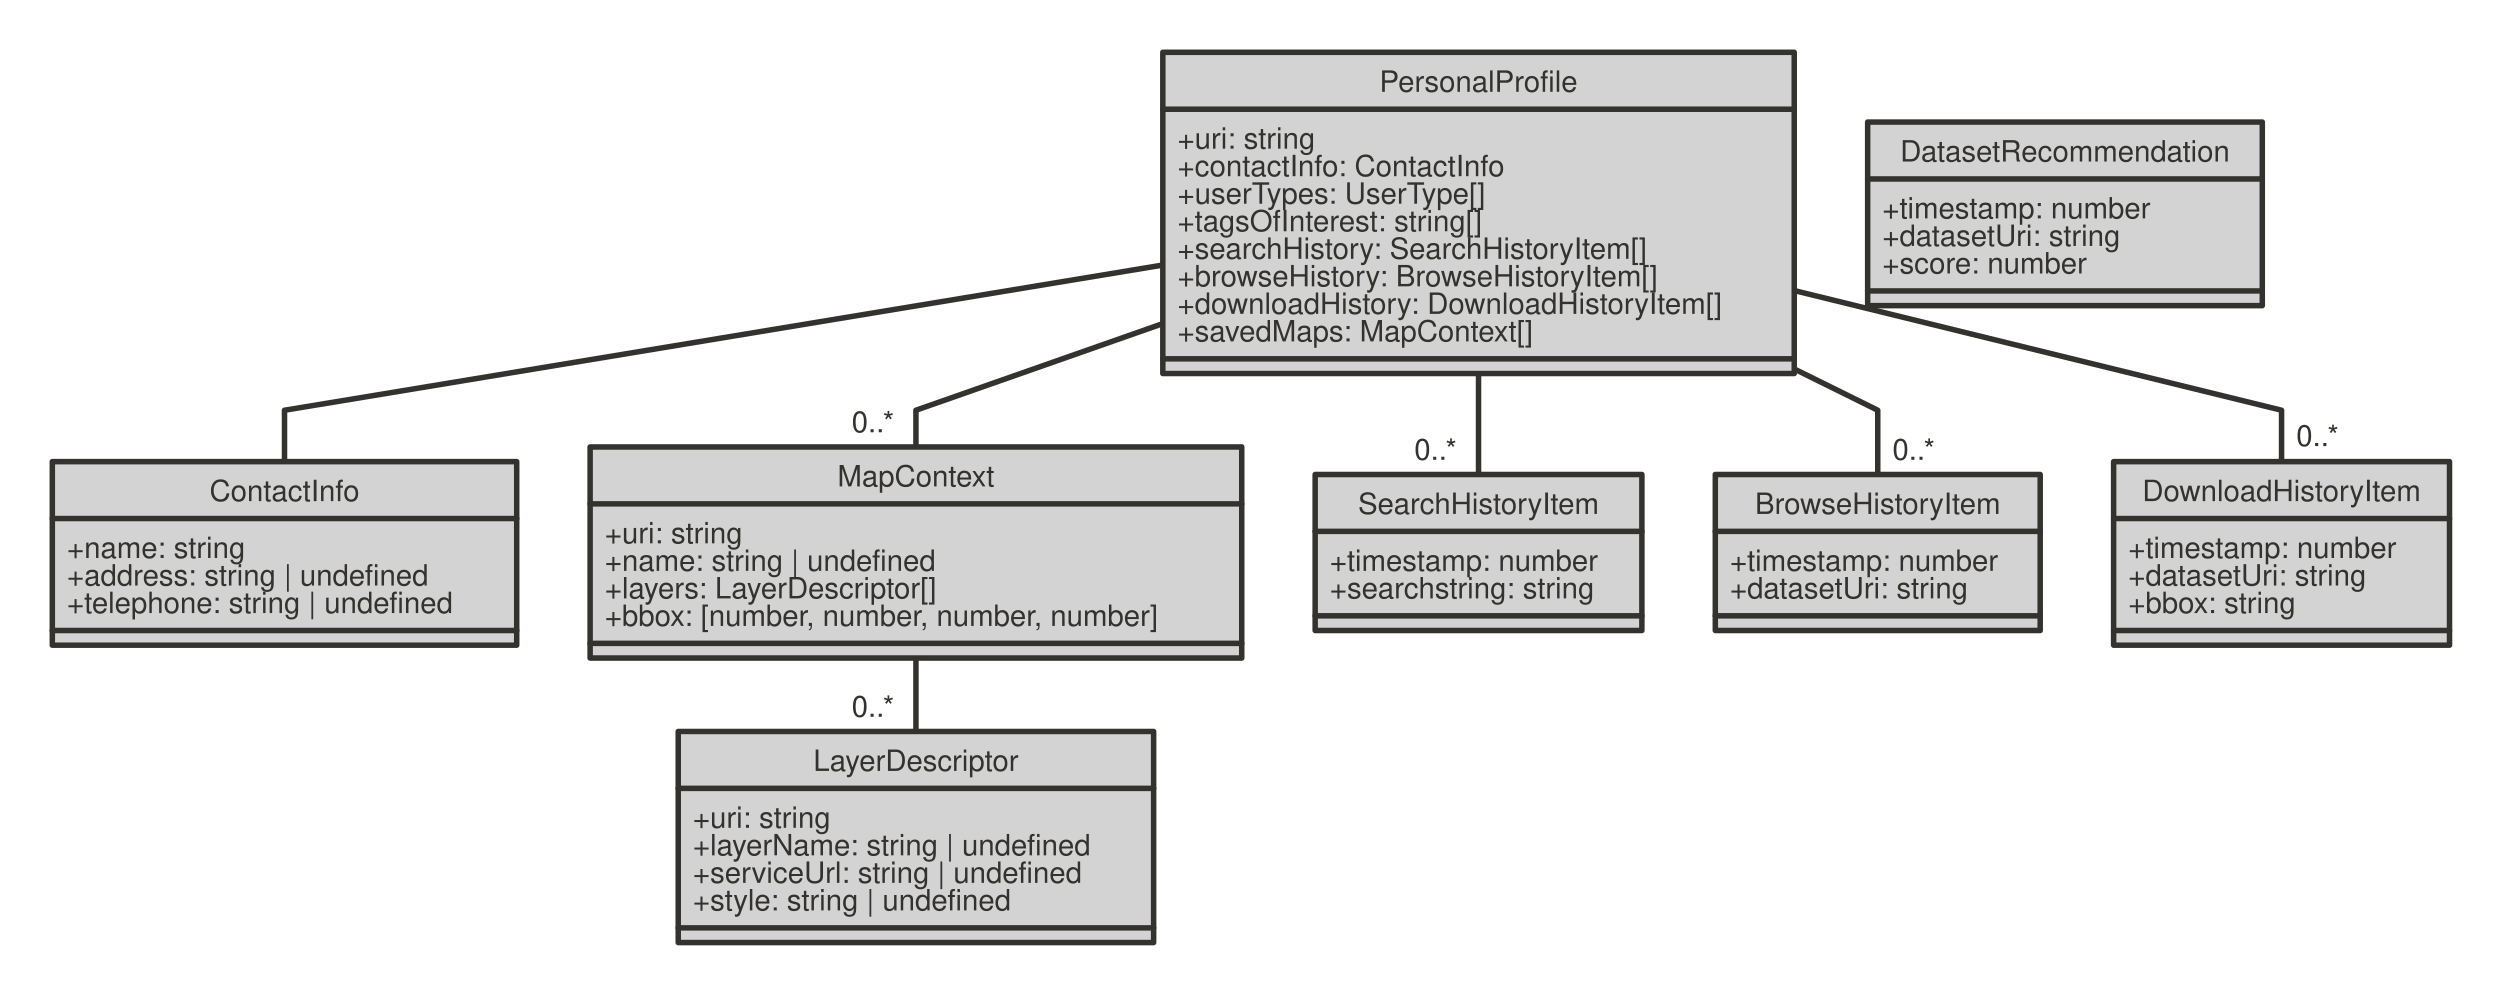
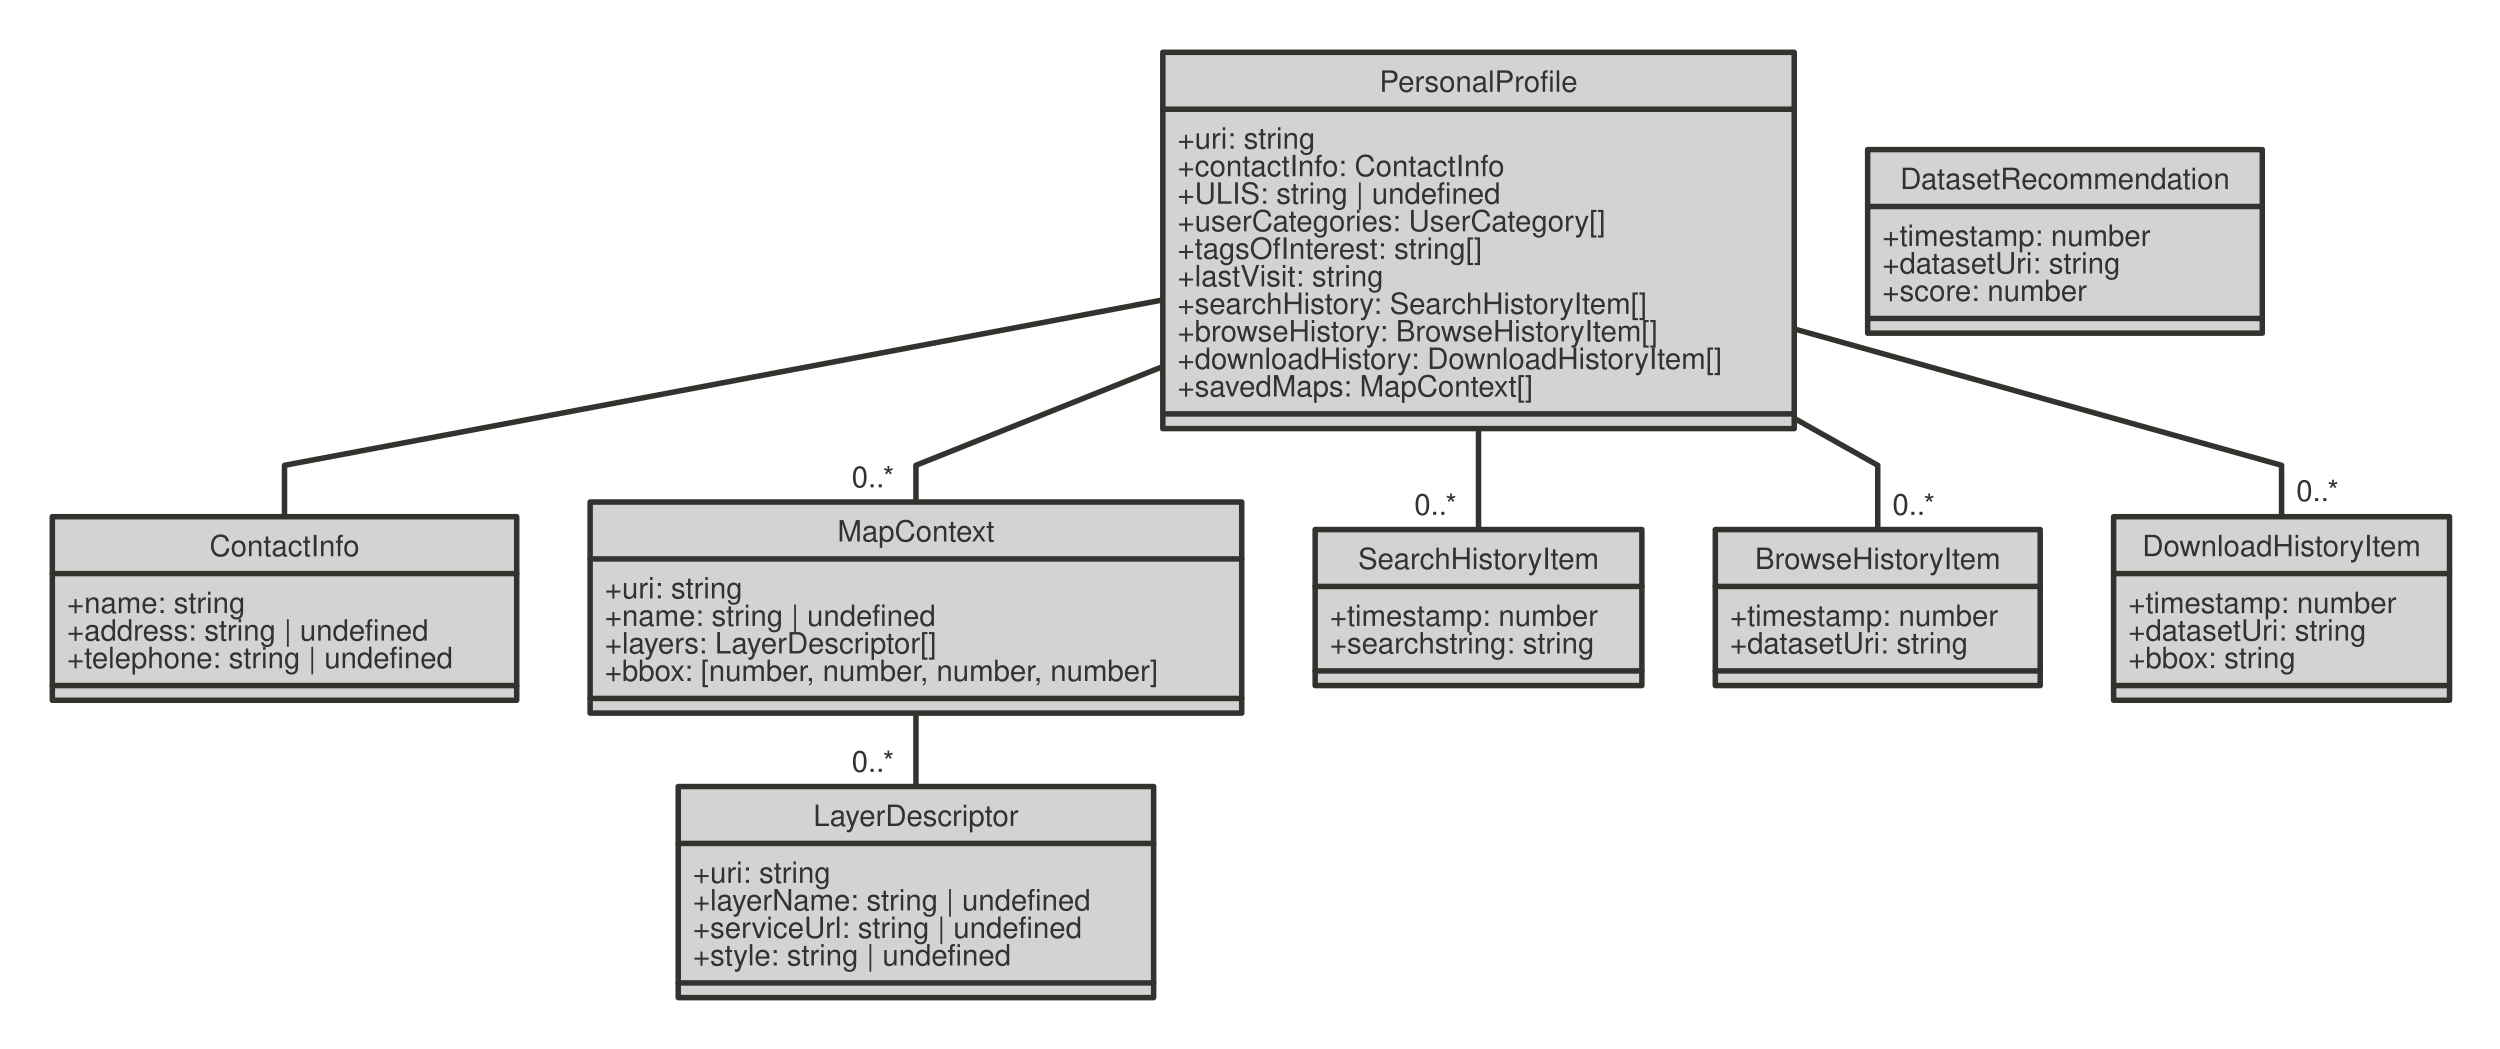
- <svg xmlns="http://www.w3.org/2000/svg" xmlns:xlink="http://www.w3.org/1999/xlink" version="1.1" baseProfile="full" width="1362.0" height="541.0" viewbox="0 0 1362 541">
+ <svg xmlns="http://www.w3.org/2000/svg" xmlns:xlink="http://www.w3.org/1999/xlink" version="1.1" baseProfile="full" width="1362.0" height="571.0" viewbox="0 0 1362 571">
  <g stroke-width="1.0" text-align="left" font="12pt Helvetica, Arial, sans-serif" font-size="12pt" font-family="Helvetica" font-weight="normal" font-style="normal">
    <g transform="translate(0.5, 0.5)" font-family="Helvetica" font-size="12pt" font-weight="bold" font-style="normal" stroke-width="3.0" stroke-linejoin="round" stroke-linecap="round" stroke="#33322E">
      <g stroke="transparent" fill="transparent">
-         <rect x="0.0" y="0.0" height="541.0" width="1362.0" stroke="none" />
+         <rect x="0.0" y="0.0" height="571.0" width="1362.0" stroke="none" />
      </g>
      <g transform="translate(8, 8)" fill="#33322E">
        <g transform="translate(20, 20)" fill="#33322E" font-family="Helvetica" font-size="12pt" font-weight="normal" font-style="normal">
-           <path d="M605.0 115.9 L126.5 195 L126.5 222.5 L126.5 222.5 " fill="none" />
-           <text x="742.0" y="222.0" stroke="none">0..*</text>
-           <path d="M777.0 175.0 L777 195 L777 230 L777.0 230.0 " fill="none" />
-           <text x="1002.5" y="222.0" stroke="none">0..*</text>
-           <path d="M949.0 172.5 L994.5 195 L994.5 230 L994.5 230.0 " fill="none" />
-           <text x="1222.5" y="214.5" stroke="none">0..*</text>
-           <path d="M949.0 129.8 L1214.5 195 L1214.5 222.5 L1214.5 222.5 " fill="none" />
-           <text x="435.5" y="207.0" stroke="none">0..*</text>
-           <path d="M605.0 147.8 L470.5 195 L470.5 215 L470.5 215.0 " fill="none" />
-           <text x="435.5" y="362.0" stroke="none">0..*</text>
-           <path d="M470.5 330.0 L470.5 350 L470.5 370 L470.5 370.0 " fill="none" />
+           <path d="M605.0 134.9 L126.5 225 L126.5 252.5 L126.5 252.5 " fill="none" />
+           <text x="742.0" y="252.0" stroke="none">0..*</text>
+           <path d="M777.0 205.0 L777 225 L777 260 L777.0 260.0 " fill="none" />
+           <text x="1002.5" y="252.0" stroke="none">0..*</text>
+           <path d="M949.0 199.4 L994.5 225 L994.5 260 L994.5 260.0 " fill="none" />
+           <text x="1222.5" y="244.5" stroke="none">0..*</text>
+           <path d="M949.0 150.7 L1214.5 225 L1214.5 252.5 L1214.5 252.5 " fill="none" />
+           <text x="435.5" y="237.0" stroke="none">0..*</text>
+           <path d="M605.0 171.2 L470.5 225 L470.5 245 L470.5 245.0 " fill="none" />
+           <text x="435.5" y="392.0" stroke="none">0..*</text>
+           <path d="M470.5 360.0 L470.5 380 L470.5 400 L470.5 400.0 " fill="none" />
          <g data-name="PersonalProfile">
            <g fill="lightgray" stroke="#33322E" data-name="PersonalProfile">
-               <rect x="605.0" y="0.0" height="175.0" width="344.0" data-name="PersonalProfile" />
+               <rect x="605.0" y="0.0" height="205.0" width="344.0" data-name="PersonalProfile" />
              <path d="M605.0 31.0 L949.0 31.0" fill="none" data-name="PersonalProfile" />
-               <path d="M605.0 167.0 L949.0 167.0" fill="none" data-name="PersonalProfile" />
+               <path d="M605.0 197.0 L949.0 197.0" fill="none" data-name="PersonalProfile" />
            </g>
            <g transform="translate(605, 0)" font-family="Helvetica" font-size="12pt" font-weight="normal" font-style="normal" data-name="PersonalProfile">
              <g transform="translate(8, 8)" fill="#33322E" text-align="center" data-name="PersonalProfile">
                <a id="PersonalProfile.ts.PersonalProfile" xlink:href="PersonalProfile.ts">
                  <text x="164.0" y="13.5" stroke="none" text-anchor="middle" data-name="PersonalProfile">PersonalProfile</text>
                </a>
              </g>
            </g>
            <g transform="translate(605, 31)" font-family="Helvetica" font-size="12pt" font-weight="normal" font-style="normal" data-name="PersonalProfile">
              <g transform="translate(8, 8)" fill="#33322E" text-align="left" data-name="PersonalProfile">
                <text x="0.0" y="13.5" stroke="none" data-name="PersonalProfile">+uri: string</text>
                <text x="0.0" y="28.5" stroke="none" data-name="PersonalProfile">+contactInfo: ContactInfo</text>
-                 <text x="0.0" y="43.5" stroke="none" data-name="PersonalProfile">+userTypes: UserType[]</text>
-                 <text x="0.0" y="58.5" stroke="none" data-name="PersonalProfile">+tagsOfInterest: string[]</text>
-                 <text x="0.0" y="73.5" stroke="none" data-name="PersonalProfile">+searchHistory: SearchHistoryItem[]</text>
-                 <text x="0.0" y="88.5" stroke="none" data-name="PersonalProfile">+browseHistory: BrowseHistoryItem[]</text>
-                 <text x="0.0" y="103.5" stroke="none" data-name="PersonalProfile">+downloadHistory: DownloadHistoryItem[]</text>
-                 <text x="0.0" y="118.5" stroke="none" data-name="PersonalProfile">+savedMaps: MapContext[]</text>
-               </g>
-             </g>
-             <g transform="translate(605, 167)" font-family="Helvetica" font-size="12pt" font-weight="normal" font-style="normal" data-name="PersonalProfile">
+                 <text x="0.0" y="43.5" stroke="none" data-name="PersonalProfile">+ULIS: string | undefined</text>
+                 <text x="0.0" y="58.5" stroke="none" data-name="PersonalProfile">+userCategories: UserCategory[]</text>
+                 <text x="0.0" y="73.5" stroke="none" data-name="PersonalProfile">+tagsOfInterest: string[]</text>
+                 <text x="0.0" y="88.5" stroke="none" data-name="PersonalProfile">+lastVisit: string</text>
+                 <text x="0.0" y="103.5" stroke="none" data-name="PersonalProfile">+searchHistory: SearchHistoryItem[]</text>
+                 <text x="0.0" y="118.5" stroke="none" data-name="PersonalProfile">+browseHistory: BrowseHistoryItem[]</text>
+                 <text x="0.0" y="133.5" stroke="none" data-name="PersonalProfile">+downloadHistory: DownloadHistoryItem[]</text>
+                 <text x="0.0" y="148.5" stroke="none" data-name="PersonalProfile">+savedMaps: MapContext[]</text>
+               </g>
+             </g>
+             <g transform="translate(605, 197)" font-family="Helvetica" font-size="12pt" font-weight="normal" font-style="normal" data-name="PersonalProfile">
              <g transform="translate(8, 8)" fill="#33322E" data-name="PersonalProfile">

</g>
            </g>
          </g>
          <g data-name="ContactInfo">
            <g fill="lightgray" stroke="#33322E" data-name="ContactInfo">
-               <rect x="0.0" y="223.0" height="100.0" width="253.0" data-name="ContactInfo" />
-               <path d="M0.0 254.0 L253.0 254.0" fill="none" data-name="ContactInfo" />
-               <path d="M0.0 315.0 L253.0 315.0" fill="none" data-name="ContactInfo" />
-             </g>
-             <g transform="translate(0, 223)" font-family="Helvetica" font-size="12pt" font-weight="normal" font-style="normal" data-name="ContactInfo">
+               <rect x="0.0" y="253.0" height="100.0" width="253.0" data-name="ContactInfo" />
+               <path d="M0.0 284.0 L253.0 284.0" fill="none" data-name="ContactInfo" />
+               <path d="M0.0 345.0 L253.0 345.0" fill="none" data-name="ContactInfo" />
+             </g>
+             <g transform="translate(0, 253)" font-family="Helvetica" font-size="12pt" font-weight="normal" font-style="normal" data-name="ContactInfo">
              <g transform="translate(8, 8)" fill="#33322E" text-align="center" data-name="ContactInfo">
                <a id="PersonalProfile.ts.ContactInfo" xlink:href="PersonalProfile.ts">
                  <text x="118.5" y="13.5" stroke="none" text-anchor="middle" data-name="ContactInfo">ContactInfo</text>
                </a>
              </g>
            </g>
-             <g transform="translate(0, 254)" font-family="Helvetica" font-size="12pt" font-weight="normal" font-style="normal" data-name="ContactInfo">
+             <g transform="translate(0, 284)" font-family="Helvetica" font-size="12pt" font-weight="normal" font-style="normal" data-name="ContactInfo">
              <g transform="translate(8, 8)" fill="#33322E" text-align="left" data-name="ContactInfo">
                <text x="0.0" y="13.5" stroke="none" data-name="ContactInfo">+name: string</text>
                <text x="0.0" y="28.5" stroke="none" data-name="ContactInfo">+address: string | undefined</text>
                <text x="0.0" y="43.5" stroke="none" data-name="ContactInfo">+telephone: string | undefined</text>
              </g>
            </g>
-             <g transform="translate(0, 315)" font-family="Helvetica" font-size="12pt" font-weight="normal" font-style="normal" data-name="ContactInfo">
+             <g transform="translate(0, 345)" font-family="Helvetica" font-size="12pt" font-weight="normal" font-style="normal" data-name="ContactInfo">
              <g transform="translate(8, 8)" fill="#33322E" data-name="ContactInfo">

</g>
            </g>
          </g>
          <g data-name="MapContext">
            <g fill="lightgray" stroke="#33322E" data-name="MapContext">
-               <rect x="293.0" y="215.0" height="115.0" width="355.0" data-name="MapContext" />
-               <path d="M293.0 246.0 L648.0 246.0" fill="none" data-name="MapContext" />
-               <path d="M293.0 322.0 L648.0 322.0" fill="none" data-name="MapContext" />
-             </g>
-             <g transform="translate(293, 215)" font-family="Helvetica" font-size="12pt" font-weight="normal" font-style="normal" data-name="MapContext">
+               <rect x="293.0" y="245.0" height="115.0" width="355.0" data-name="MapContext" />
+               <path d="M293.0 276.0 L648.0 276.0" fill="none" data-name="MapContext" />
+               <path d="M293.0 352.0 L648.0 352.0" fill="none" data-name="MapContext" />
+             </g>
+             <g transform="translate(293, 245)" font-family="Helvetica" font-size="12pt" font-weight="normal" font-style="normal" data-name="MapContext">
              <g transform="translate(8, 8)" fill="#33322E" text-align="center" data-name="MapContext">
                <a id="PersonalProfile.ts.MapContext" xlink:href="PersonalProfile.ts">
                  <text x="169.5" y="13.5" stroke="none" text-anchor="middle" data-name="MapContext">MapContext</text>
                </a>
              </g>
            </g>
-             <g transform="translate(293, 246)" font-family="Helvetica" font-size="12pt" font-weight="normal" font-style="normal" data-name="MapContext">
+             <g transform="translate(293, 276)" font-family="Helvetica" font-size="12pt" font-weight="normal" font-style="normal" data-name="MapContext">
              <g transform="translate(8, 8)" fill="#33322E" text-align="left" data-name="MapContext">
                <text x="0.0" y="13.5" stroke="none" data-name="MapContext">+uri: string</text>
                <text x="0.0" y="28.5" stroke="none" data-name="MapContext">+name: string | undefined</text>
                <text x="0.0" y="43.5" stroke="none" data-name="MapContext">+layers: LayerDescriptor[]</text>
                <text x="0.0" y="58.5" stroke="none" data-name="MapContext">+bbox: [number, number, number, number]</text>
              </g>
            </g>
-             <g transform="translate(293, 322)" font-family="Helvetica" font-size="12pt" font-weight="normal" font-style="normal" data-name="MapContext">
+             <g transform="translate(293, 352)" font-family="Helvetica" font-size="12pt" font-weight="normal" font-style="normal" data-name="MapContext">
              <g transform="translate(8, 8)" fill="#33322E" data-name="MapContext">

</g>
            </g>
          </g>
          <g data-name="LayerDescriptor">
            <g fill="lightgray" stroke="#33322E" data-name="LayerDescriptor">
-               <rect x="341.0" y="370.0" height="115.0" width="259.0" data-name="LayerDescriptor" />
-               <path d="M341.0 401.0 L600.0 401.0" fill="none" data-name="LayerDescriptor" />
-               <path d="M341.0 477.0 L600.0 477.0" fill="none" data-name="LayerDescriptor" />
-             </g>
-             <g transform="translate(341, 370)" font-family="Helvetica" font-size="12pt" font-weight="normal" font-style="normal" data-name="LayerDescriptor">
+               <rect x="341.0" y="400.0" height="115.0" width="259.0" data-name="LayerDescriptor" />
+               <path d="M341.0 431.0 L600.0 431.0" fill="none" data-name="LayerDescriptor" />
+               <path d="M341.0 507.0 L600.0 507.0" fill="none" data-name="LayerDescriptor" />
+             </g>
+             <g transform="translate(341, 400)" font-family="Helvetica" font-size="12pt" font-weight="normal" font-style="normal" data-name="LayerDescriptor">
              <g transform="translate(8, 8)" fill="#33322E" text-align="center" data-name="LayerDescriptor">
                <a id="PersonalProfile.ts.LayerDescriptor" xlink:href="PersonalProfile.ts">
                  <text x="121.5" y="13.5" stroke="none" text-anchor="middle" data-name="LayerDescriptor">LayerDescriptor</text>
                </a>
              </g>
            </g>
-             <g transform="translate(341, 401)" font-family="Helvetica" font-size="12pt" font-weight="normal" font-style="normal" data-name="LayerDescriptor">
+             <g transform="translate(341, 431)" font-family="Helvetica" font-size="12pt" font-weight="normal" font-style="normal" data-name="LayerDescriptor">
              <g transform="translate(8, 8)" fill="#33322E" text-align="left" data-name="LayerDescriptor">
                <text x="0.0" y="13.5" stroke="none" data-name="LayerDescriptor">+uri: string</text>
                <text x="0.0" y="28.5" stroke="none" data-name="LayerDescriptor">+layerName: string | undefined</text>
                <text x="0.0" y="43.5" stroke="none" data-name="LayerDescriptor">+serviceUrl: string | undefined</text>
                <text x="0.0" y="58.5" stroke="none" data-name="LayerDescriptor">+style: string | undefined</text>
              </g>
            </g>
-             <g transform="translate(341, 477)" font-family="Helvetica" font-size="12pt" font-weight="normal" font-style="normal" data-name="LayerDescriptor">
+             <g transform="translate(341, 507)" font-family="Helvetica" font-size="12pt" font-weight="normal" font-style="normal" data-name="LayerDescriptor">
              <g transform="translate(8, 8)" fill="#33322E" data-name="LayerDescriptor">

</g>
            </g>
          </g>
          <g data-name="SearchHistoryItem">
            <g fill="lightgray" stroke="#33322E" data-name="SearchHistoryItem">
-               <rect x="688.0" y="230.0" height="85.0" width="178.0" data-name="SearchHistoryItem" />
-               <path d="M688.0 261.0 L866.0 261.0" fill="none" data-name="SearchHistoryItem" />
-               <path d="M688.0 307.0 L866.0 307.0" fill="none" data-name="SearchHistoryItem" />
-             </g>
-             <g transform="translate(688, 230)" font-family="Helvetica" font-size="12pt" font-weight="normal" font-style="normal" data-name="SearchHistoryItem">
+               <rect x="688.0" y="260.0" height="85.0" width="178.0" data-name="SearchHistoryItem" />
+               <path d="M688.0 291.0 L866.0 291.0" fill="none" data-name="SearchHistoryItem" />
+               <path d="M688.0 337.0 L866.0 337.0" fill="none" data-name="SearchHistoryItem" />
+             </g>
+             <g transform="translate(688, 260)" font-family="Helvetica" font-size="12pt" font-weight="normal" font-style="normal" data-name="SearchHistoryItem">
              <g transform="translate(8, 8)" fill="#33322E" text-align="center" data-name="SearchHistoryItem">
                <a id="PersonalProfile.ts.SearchHistoryItem" xlink:href="PersonalProfile.ts">
                  <text x="81.0" y="13.5" stroke="none" text-anchor="middle" data-name="SearchHistoryItem">SearchHistoryItem</text>
                </a>
              </g>
            </g>
-             <g transform="translate(688, 261)" font-family="Helvetica" font-size="12pt" font-weight="normal" font-style="normal" data-name="SearchHistoryItem">
+             <g transform="translate(688, 291)" font-family="Helvetica" font-size="12pt" font-weight="normal" font-style="normal" data-name="SearchHistoryItem">
              <g transform="translate(8, 8)" fill="#33322E" text-align="left" data-name="SearchHistoryItem">
                <text x="0.0" y="13.5" stroke="none" data-name="SearchHistoryItem">+timestamp: number</text>
                <text x="0.0" y="28.5" stroke="none" data-name="SearchHistoryItem">+searchstring: string</text>
              </g>
            </g>
-             <g transform="translate(688, 307)" font-family="Helvetica" font-size="12pt" font-weight="normal" font-style="normal" data-name="SearchHistoryItem">
+             <g transform="translate(688, 337)" font-family="Helvetica" font-size="12pt" font-weight="normal" font-style="normal" data-name="SearchHistoryItem">
              <g transform="translate(8, 8)" fill="#33322E" data-name="SearchHistoryItem">

</g>
            </g>
          </g>
          <g data-name="BrowseHistoryItem">
            <g fill="lightgray" stroke="#33322E" data-name="BrowseHistoryItem">
-               <rect x="906.0" y="230.0" height="85.0" width="177.0" data-name="BrowseHistoryItem" />
-               <path d="M906.0 261.0 L1083.0 261.0" fill="none" data-name="BrowseHistoryItem" />
-               <path d="M906.0 307.0 L1083.0 307.0" fill="none" data-name="BrowseHistoryItem" />
-             </g>
-             <g transform="translate(906, 230)" font-family="Helvetica" font-size="12pt" font-weight="normal" font-style="normal" data-name="BrowseHistoryItem">
+               <rect x="906.0" y="260.0" height="85.0" width="177.0" data-name="BrowseHistoryItem" />
+               <path d="M906.0 291.0 L1083.0 291.0" fill="none" data-name="BrowseHistoryItem" />
+               <path d="M906.0 337.0 L1083.0 337.0" fill="none" data-name="BrowseHistoryItem" />
+             </g>
+             <g transform="translate(906, 260)" font-family="Helvetica" font-size="12pt" font-weight="normal" font-style="normal" data-name="BrowseHistoryItem">
              <g transform="translate(8, 8)" fill="#33322E" text-align="center" data-name="BrowseHistoryItem">
                <a id="PersonalProfile.ts.BrowseHistoryItem" xlink:href="PersonalProfile.ts">
                  <text x="80.5" y="13.5" stroke="none" text-anchor="middle" data-name="BrowseHistoryItem">BrowseHistoryItem</text>
                </a>
              </g>
            </g>
-             <g transform="translate(906, 261)" font-family="Helvetica" font-size="12pt" font-weight="normal" font-style="normal" data-name="BrowseHistoryItem">
+             <g transform="translate(906, 291)" font-family="Helvetica" font-size="12pt" font-weight="normal" font-style="normal" data-name="BrowseHistoryItem">
              <g transform="translate(8, 8)" fill="#33322E" text-align="left" data-name="BrowseHistoryItem">
                <text x="0.0" y="13.5" stroke="none" data-name="BrowseHistoryItem">+timestamp: number</text>
                <text x="0.0" y="28.5" stroke="none" data-name="BrowseHistoryItem">+datasetUri: string</text>
              </g>
            </g>
-             <g transform="translate(906, 307)" font-family="Helvetica" font-size="12pt" font-weight="normal" font-style="normal" data-name="BrowseHistoryItem">
+             <g transform="translate(906, 337)" font-family="Helvetica" font-size="12pt" font-weight="normal" font-style="normal" data-name="BrowseHistoryItem">
              <g transform="translate(8, 8)" fill="#33322E" data-name="BrowseHistoryItem">

</g>
            </g>
          </g>
          <g data-name="DownloadHistoryItem">
            <g fill="lightgray" stroke="#33322E" data-name="DownloadHistoryItem">
-               <rect x="1123.0" y="223.0" height="100.0" width="183.0" data-name="DownloadHistoryItem" />
-               <path d="M1123.0 254.0 L1306.0 254.0" fill="none" data-name="DownloadHistoryItem" />
-               <path d="M1123.0 315.0 L1306.0 315.0" fill="none" data-name="DownloadHistoryItem" />
-             </g>
-             <g transform="translate(1123, 223)" font-family="Helvetica" font-size="12pt" font-weight="normal" font-style="normal" data-name="DownloadHistoryItem">
+               <rect x="1123.0" y="253.0" height="100.0" width="183.0" data-name="DownloadHistoryItem" />
+               <path d="M1123.0 284.0 L1306.0 284.0" fill="none" data-name="DownloadHistoryItem" />
+               <path d="M1123.0 345.0 L1306.0 345.0" fill="none" data-name="DownloadHistoryItem" />
+             </g>
+             <g transform="translate(1123, 253)" font-family="Helvetica" font-size="12pt" font-weight="normal" font-style="normal" data-name="DownloadHistoryItem">
              <g transform="translate(8, 8)" fill="#33322E" text-align="center" data-name="DownloadHistoryItem">
                <a id="PersonalProfile.ts.DownloadHistoryItem" xlink:href="PersonalProfile.ts">
                  <text x="83.5" y="13.5" stroke="none" text-anchor="middle" data-name="DownloadHistoryItem">DownloadHistoryItem</text>
                </a>
              </g>
            </g>
-             <g transform="translate(1123, 254)" font-family="Helvetica" font-size="12pt" font-weight="normal" font-style="normal" data-name="DownloadHistoryItem">
+             <g transform="translate(1123, 284)" font-family="Helvetica" font-size="12pt" font-weight="normal" font-style="normal" data-name="DownloadHistoryItem">
              <g transform="translate(8, 8)" fill="#33322E" text-align="left" data-name="DownloadHistoryItem">
                <text x="0.0" y="13.5" stroke="none" data-name="DownloadHistoryItem">+timestamp: number</text>
                <text x="0.0" y="28.5" stroke="none" data-name="DownloadHistoryItem">+datasetUri: string</text>
                <text x="0.0" y="43.5" stroke="none" data-name="DownloadHistoryItem">+bbox: string</text>
              </g>
            </g>
-             <g transform="translate(1123, 315)" font-family="Helvetica" font-size="12pt" font-weight="normal" font-style="normal" data-name="DownloadHistoryItem">
+             <g transform="translate(1123, 345)" font-family="Helvetica" font-size="12pt" font-weight="normal" font-style="normal" data-name="DownloadHistoryItem">
              <g transform="translate(8, 8)" fill="#33322E" data-name="DownloadHistoryItem">

</g>
            </g>
          </g>
          <g data-name="DatasetRecommendation">
            <g fill="lightgray" stroke="#33322E" data-name="DatasetRecommendation">
-               <rect x="989.0" y="38.0" height="100.0" width="215.0" data-name="DatasetRecommendation" />
-               <path d="M989.0 69.0 L1204.0 69.0" fill="none" data-name="DatasetRecommendation" />
-               <path d="M989.0 130.0 L1204.0 130.0" fill="none" data-name="DatasetRecommendation" />
-             </g>
-             <g transform="translate(989, 38)" font-family="Helvetica" font-size="12pt" font-weight="normal" font-style="normal" data-name="DatasetRecommendation">
+               <rect x="989.0" y="53.0" height="100.0" width="215.0" data-name="DatasetRecommendation" />
+               <path d="M989.0 84.0 L1204.0 84.0" fill="none" data-name="DatasetRecommendation" />
+               <path d="M989.0 145.0 L1204.0 145.0" fill="none" data-name="DatasetRecommendation" />
+             </g>
+             <g transform="translate(989, 53)" font-family="Helvetica" font-size="12pt" font-weight="normal" font-style="normal" data-name="DatasetRecommendation">
              <g transform="translate(8, 8)" fill="#33322E" text-align="center" data-name="DatasetRecommendation">
                <a id="Recommendation.ts.DatasetRecommendation" xlink:href="Recommendation.ts">
                  <text x="99.5" y="13.5" stroke="none" text-anchor="middle" data-name="DatasetRecommendation">DatasetRecommendation</text>
                </a>
              </g>
            </g>
-             <g transform="translate(989, 69)" font-family="Helvetica" font-size="12pt" font-weight="normal" font-style="normal" data-name="DatasetRecommendation">
+             <g transform="translate(989, 84)" font-family="Helvetica" font-size="12pt" font-weight="normal" font-style="normal" data-name="DatasetRecommendation">
              <g transform="translate(8, 8)" fill="#33322E" text-align="left" data-name="DatasetRecommendation">
                <text x="0.0" y="13.5" stroke="none" data-name="DatasetRecommendation">+timestamp: number</text>
                <text x="0.0" y="28.5" stroke="none" data-name="DatasetRecommendation">+datasetUri: string</text>
                <text x="0.0" y="43.5" stroke="none" data-name="DatasetRecommendation">+score: number</text>
              </g>
            </g>
-             <g transform="translate(989, 130)" font-family="Helvetica" font-size="12pt" font-weight="normal" font-style="normal" data-name="DatasetRecommendation">
+             <g transform="translate(989, 145)" font-family="Helvetica" font-size="12pt" font-weight="normal" font-style="normal" data-name="DatasetRecommendation">
              <g transform="translate(8, 8)" fill="#33322E" data-name="DatasetRecommendation">

</g>
            </g>
          </g>
        </g>
      </g>
    </g>
  </g>
</svg>
